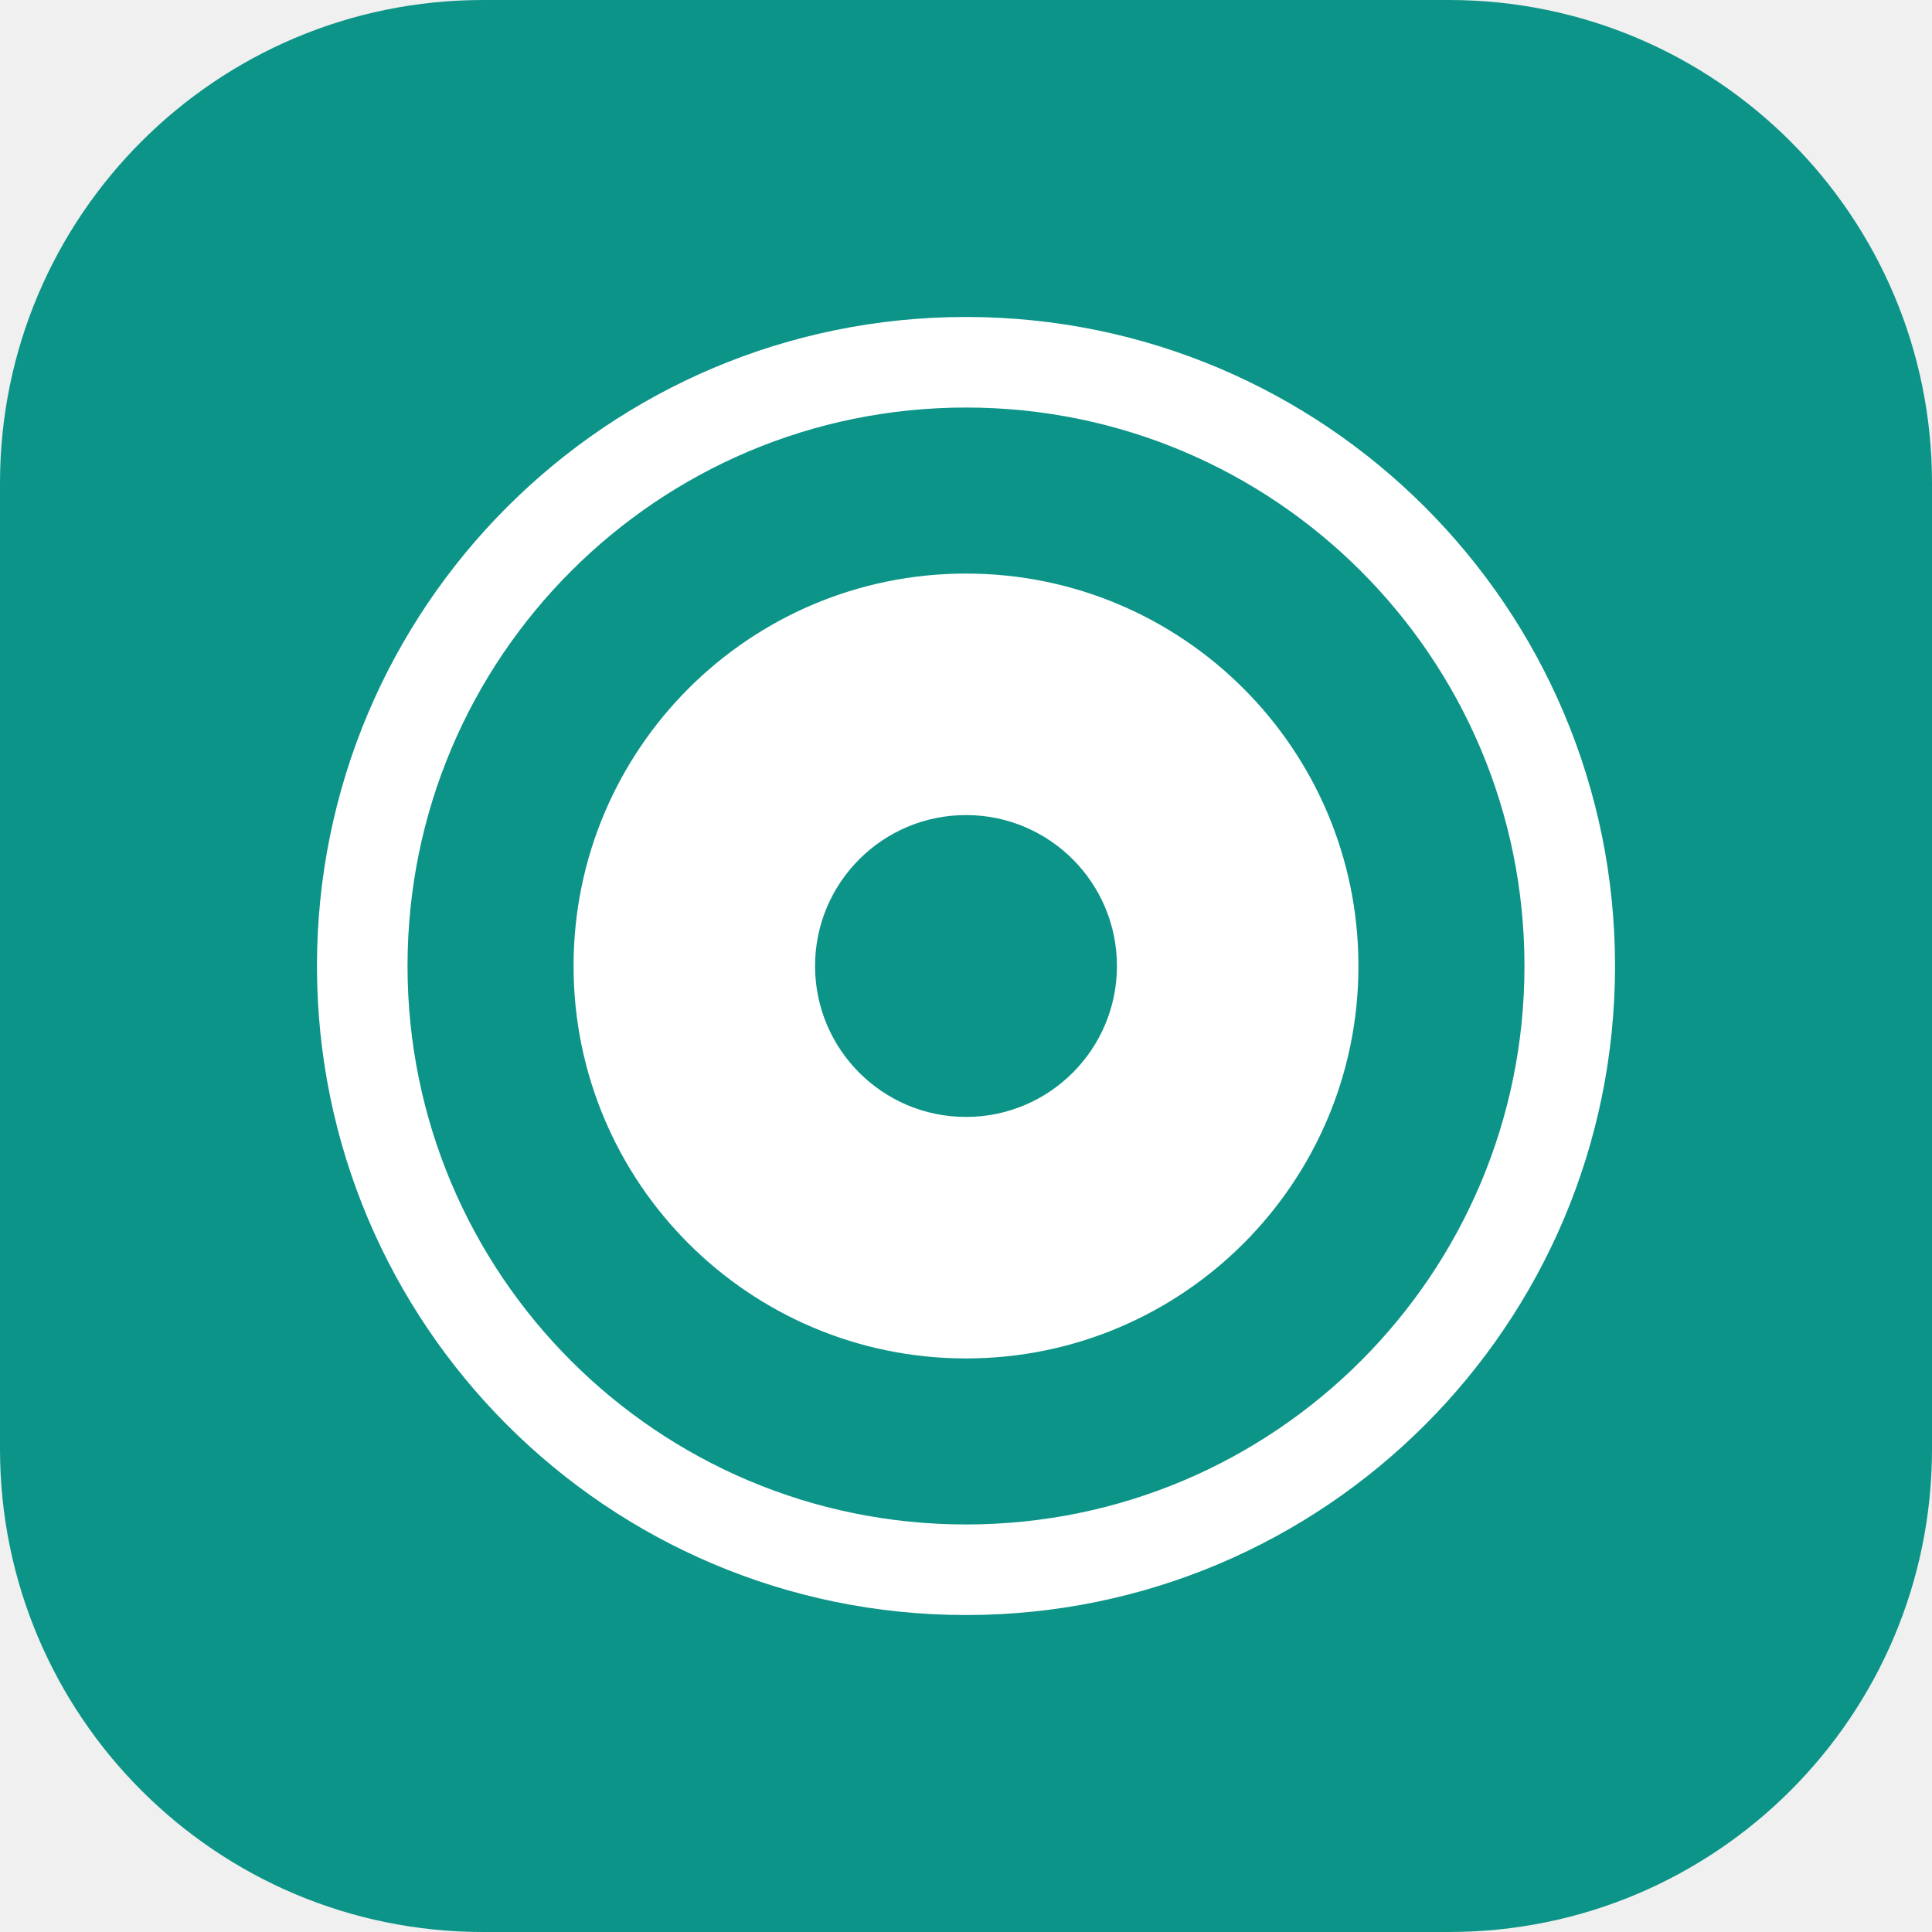
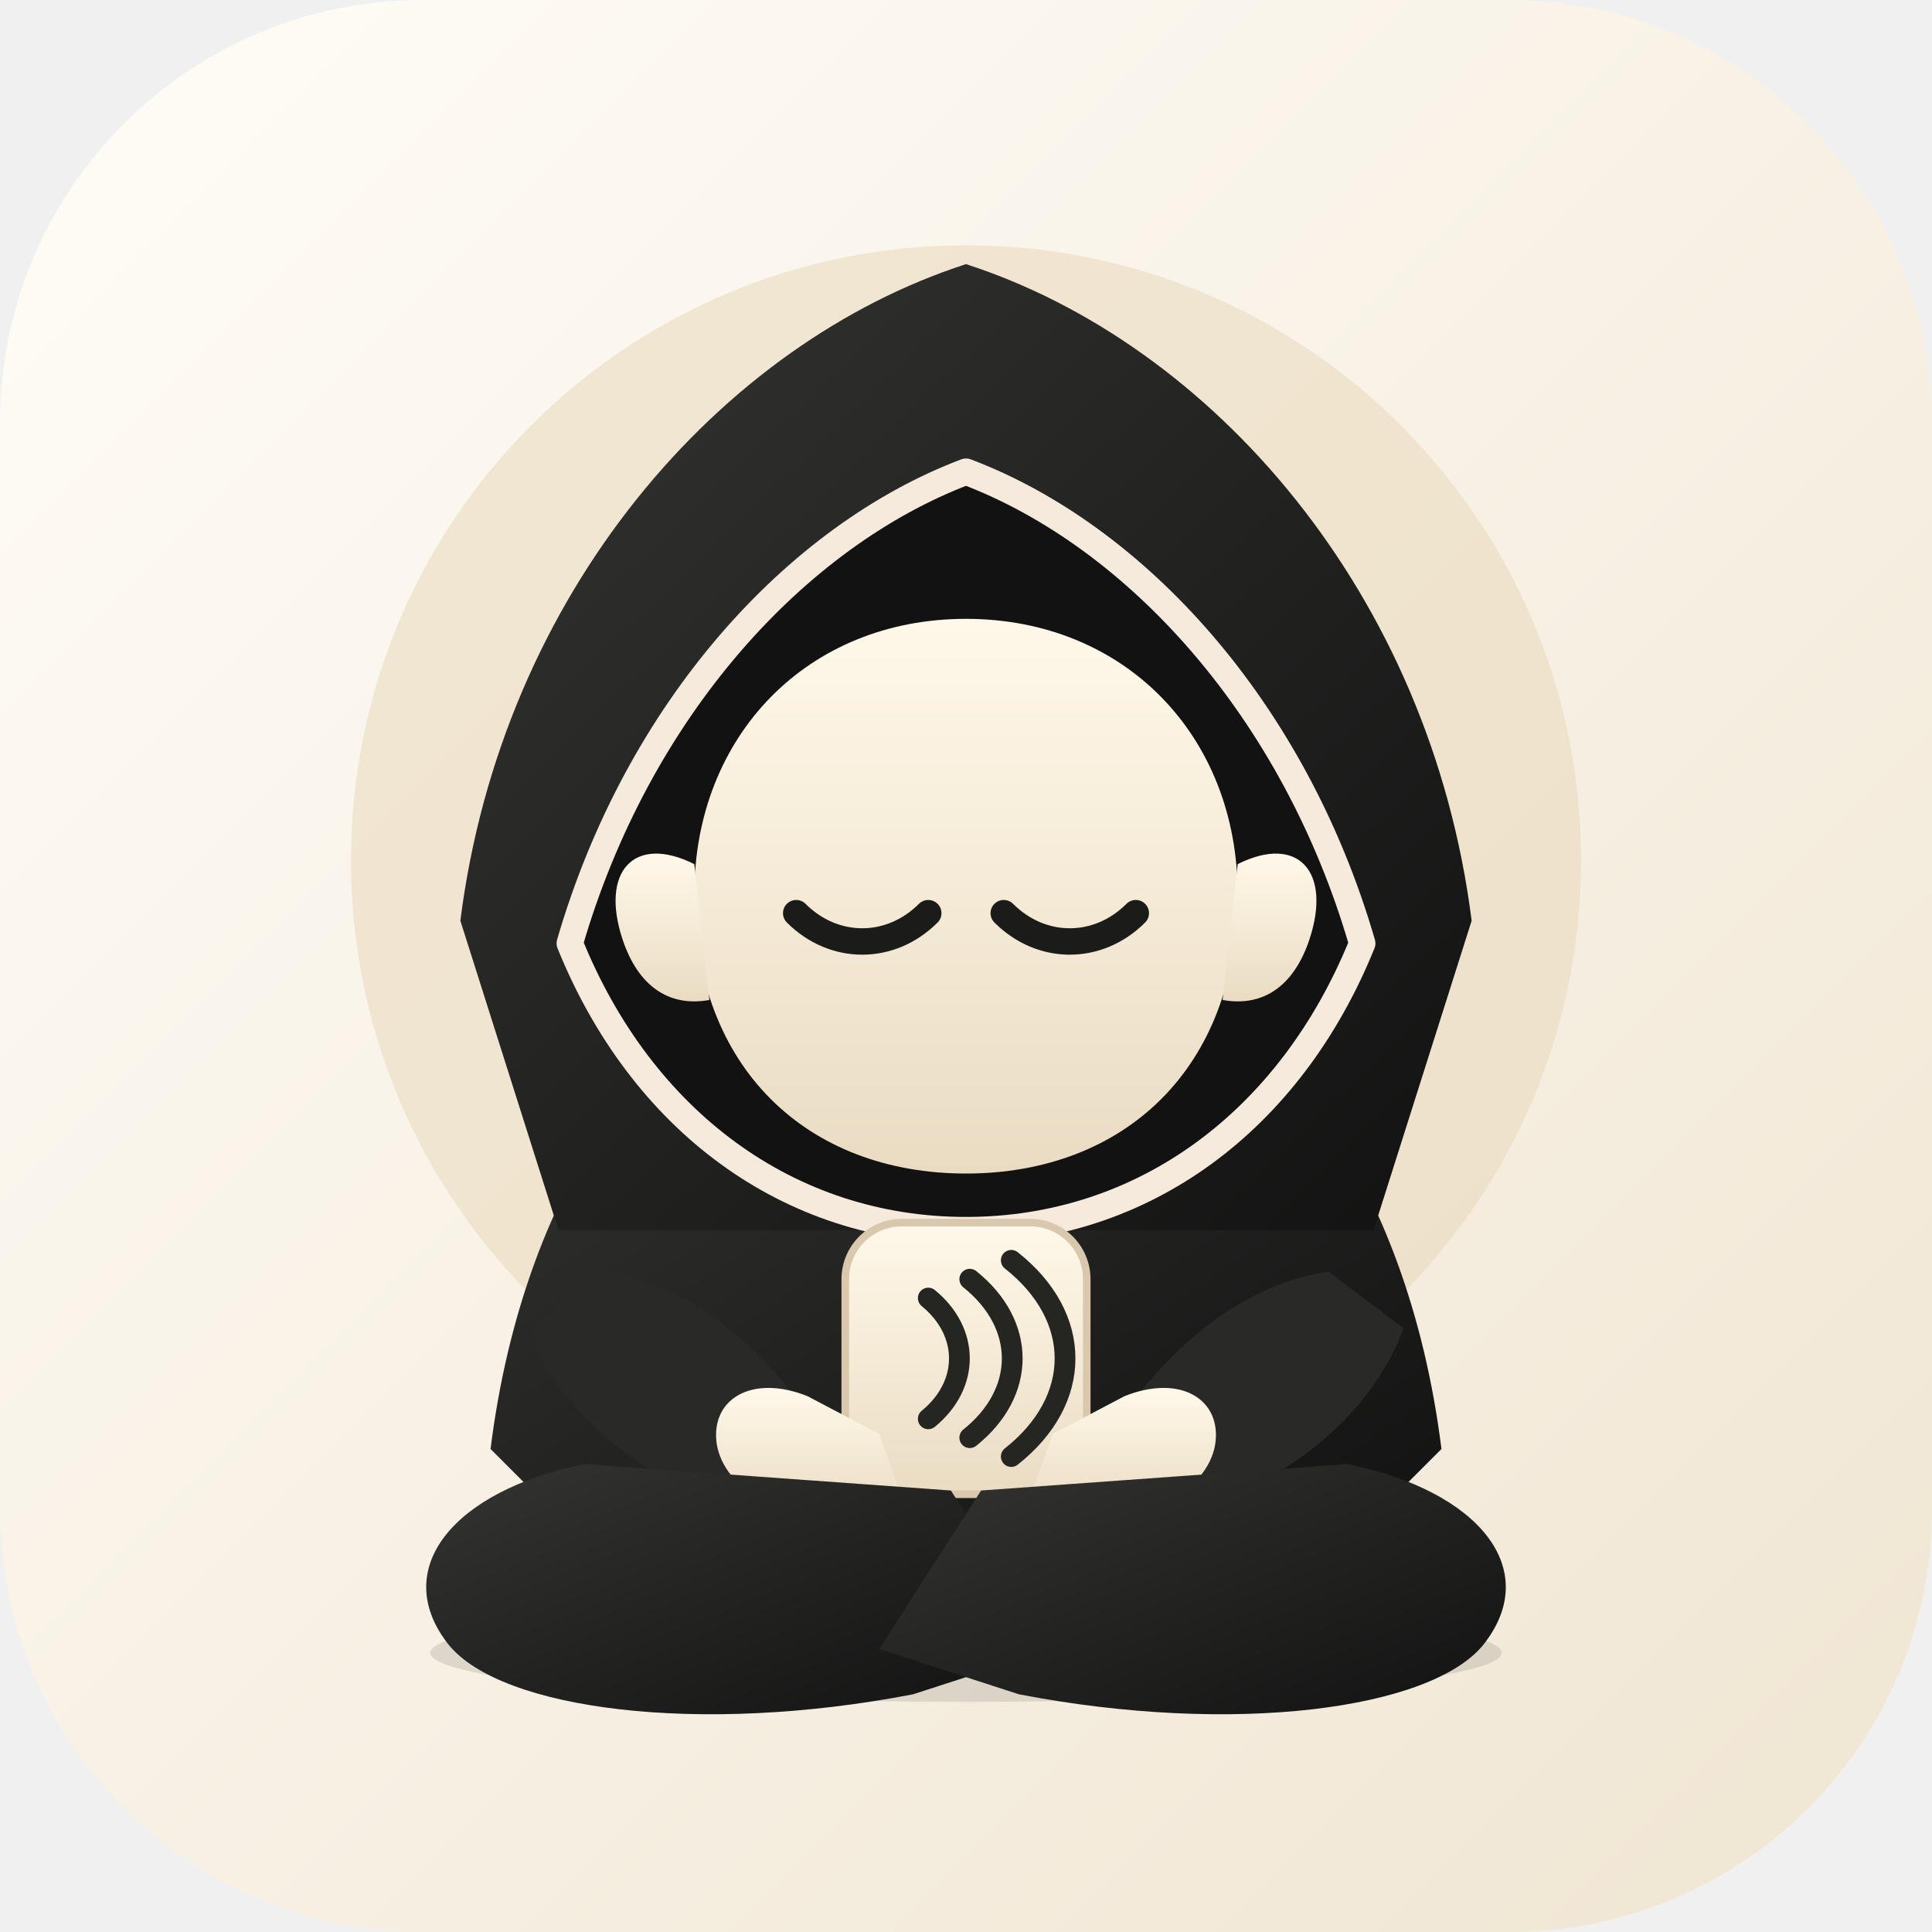
- <svg xmlns="http://www.w3.org/2000/svg" viewBox="0 0 64 64" width="64" height="64">
-   <rect width="64" height="64" rx="16" fill="#0D9488" />
-   <circle cx="32" cy="32" r="20" fill="none" stroke="#FFFFFF" stroke-width="3" stroke-linecap="round" />
-   <circle cx="32" cy="32" r="13" fill="#FFFFFF" />
-   <circle cx="32" cy="32" r="5" fill="#0D9488" />
+ <svg xmlns="http://www.w3.org/2000/svg" viewBox="0 0 512 512" width="64" height="64">
+   <defs>
+     <linearGradient id="fav-bg" x1="0" y1="0" x2="1" y2="1">
+       <stop offset="0" stop-color="#FFFDF8" />
+       <stop offset="1" stop-color="#F0E5D2" />
+     </linearGradient>
+     <linearGradient id="fav-robe" x1="0" y1="0" x2="1" y2="1">
+       <stop offset="0" stop-color="#343432" />
+       <stop offset="1" stop-color="#111211" />
+     </linearGradient>
+     <linearGradient id="fav-face" x1="0" y1="0" x2="0" y2="1">
+       <stop offset="0" stop-color="#FFF8E9" />
+       <stop offset="1" stop-color="#EADCC3" />
+     </linearGradient>
+   </defs>
+   <rect width="512" height="512" rx="112" fill="url(#fav-bg)" />
+   <circle cx="256" cy="228" r="163" fill="#EAD9BC" opacity=".55" />
+   <ellipse cx="256" cy="438" rx="142" ry="13" fill="#1A1A19" opacity=".12" />
+   <g>
+     <path d="M130 384c9-72 46-120 91-136h70c45 16 82 64 91 136l-30 30H160z" fill="url(#fav-robe)" />
+     <path d="M122 244c11-87 69-153 134-174 65 21 123 87 134 174l-26 82H148z" fill="url(#fav-robe)" />
+     <path d="M151 250c18-62 60-108 105-125 45 17 87 63 105 125-19 47-58 76-105 76s-86-29-105-76z" fill="#111211" stroke="#F5EADB" stroke-width="7" stroke-linejoin="round" />
+     <path d="M184 237c0-42 30-73 72-73s72 31 72 73c0 46-30 74-72 74s-72-28-72-74z" fill="url(#fav-face)" />
+     <path d="M211 242c10 10 25 10 35 0" fill="none" stroke="#1B1B19" stroke-width="7" stroke-linecap="round" />
+     <path d="M266 242c10 10 25 10 35 0" fill="none" stroke="#1B1B19" stroke-width="7" stroke-linecap="round" />
+     <path d="M184 229c-16-8-25 2-19 20 4 12 12 18 23 16" fill="url(#fav-face)" />
+     <path d="M328 229c16-8 25 2 19 20-4 12-12 18-23 16" fill="url(#fav-face)" />
+     <path d="M160 337c20 3 38 16 53 36l-22 26c-25-10-43-26-51-47z" fill="#292A28" />
+     <path d="M352 337c-20 3-38 16-53 36l22 26c25-10 43-26 51-47z" fill="#292A28" />
+     <rect x="224" y="324" width="64" height="72" rx="15" fill="url(#fav-face)" stroke="#D9C8AD" stroke-width="2" />
+     <path d="M246 344c11 9 11 23 0 32M257 339c15 12 15 30 0 42M268 334c19 15 19 37 0 52" fill="none" stroke="#252522" stroke-width="5.5" stroke-linecap="round" />
+     <path d="M214 370c-15-6-26 1-24 13 2 11 16 20 31 18l17-7-5-14z" fill="url(#fav-face)" />
+     <path d="M298 370c15-6 26 1 24 13-2 11-16 20-31 18l-17-7 5-14z" fill="url(#fav-face)" />
+     <path d="M155 388c-35 7-52 28-36 48 14 17 66 24 123 13l37-12-27-42z" fill="url(#fav-robe)" />
+     <path d="M357 388c35 7 52 28 36 48-14 17-66 24-123 13l-37-12 27-42z" fill="url(#fav-robe)" />
+   </g>
</svg>
